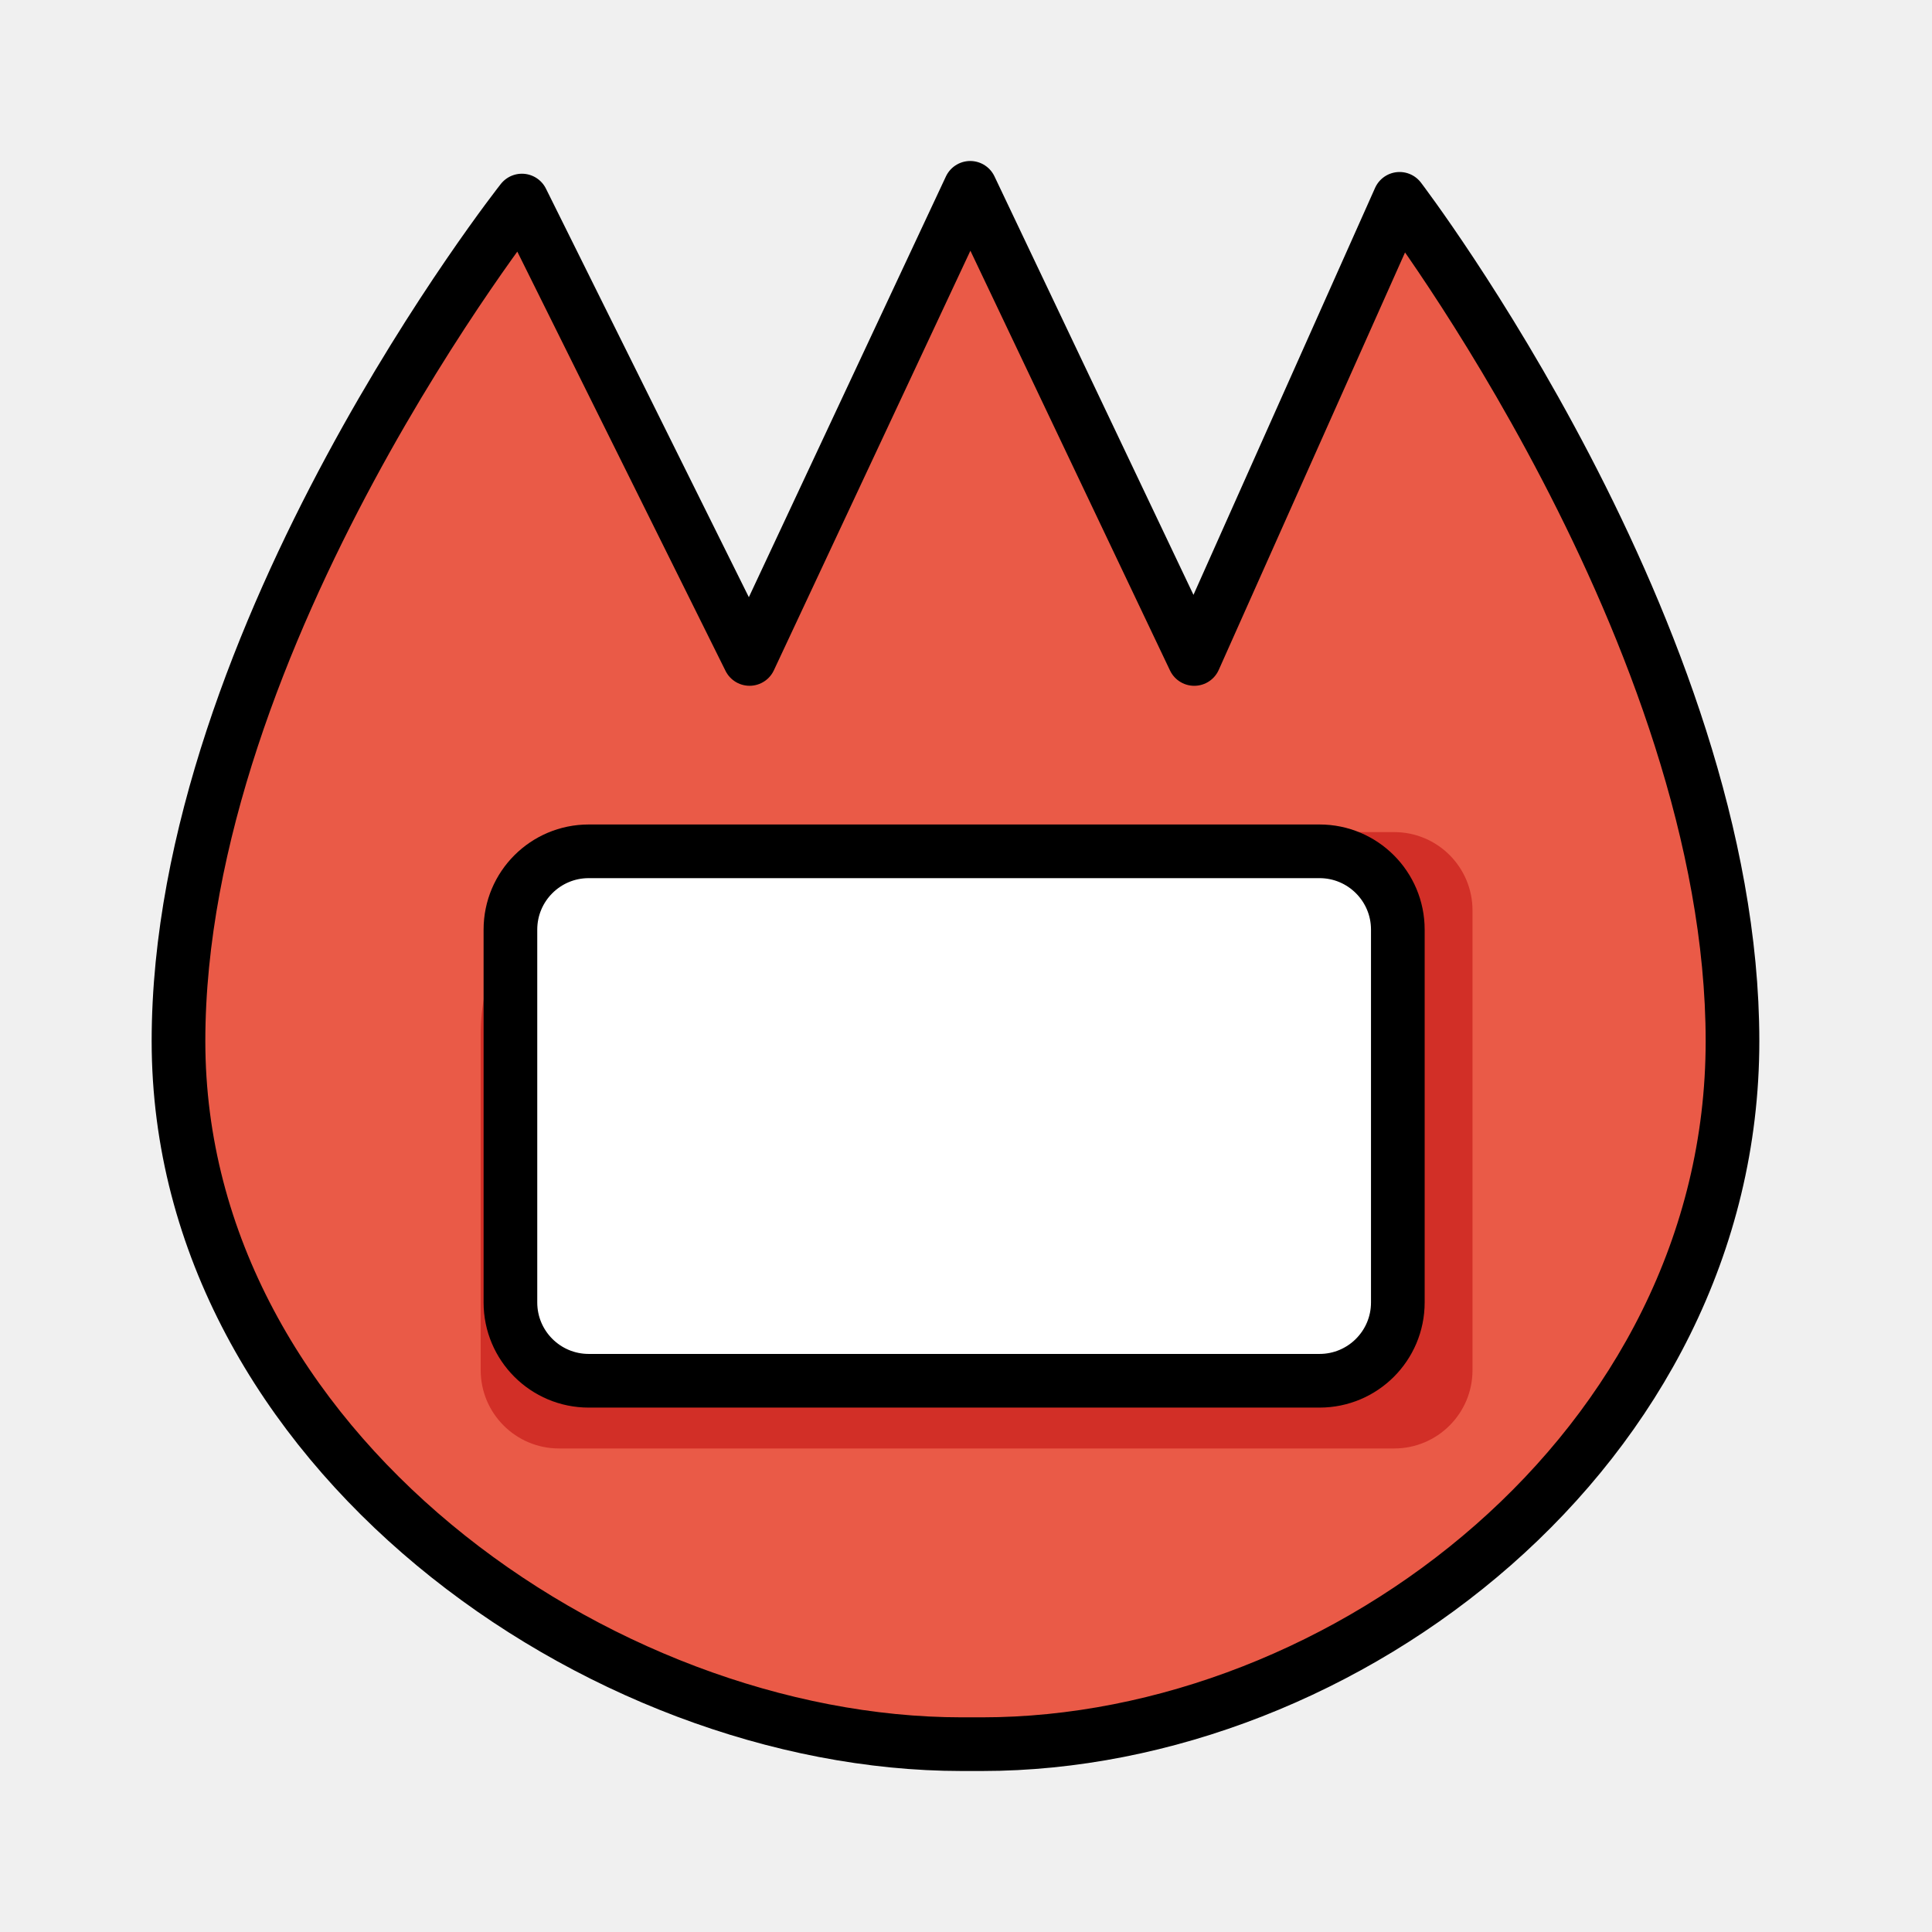
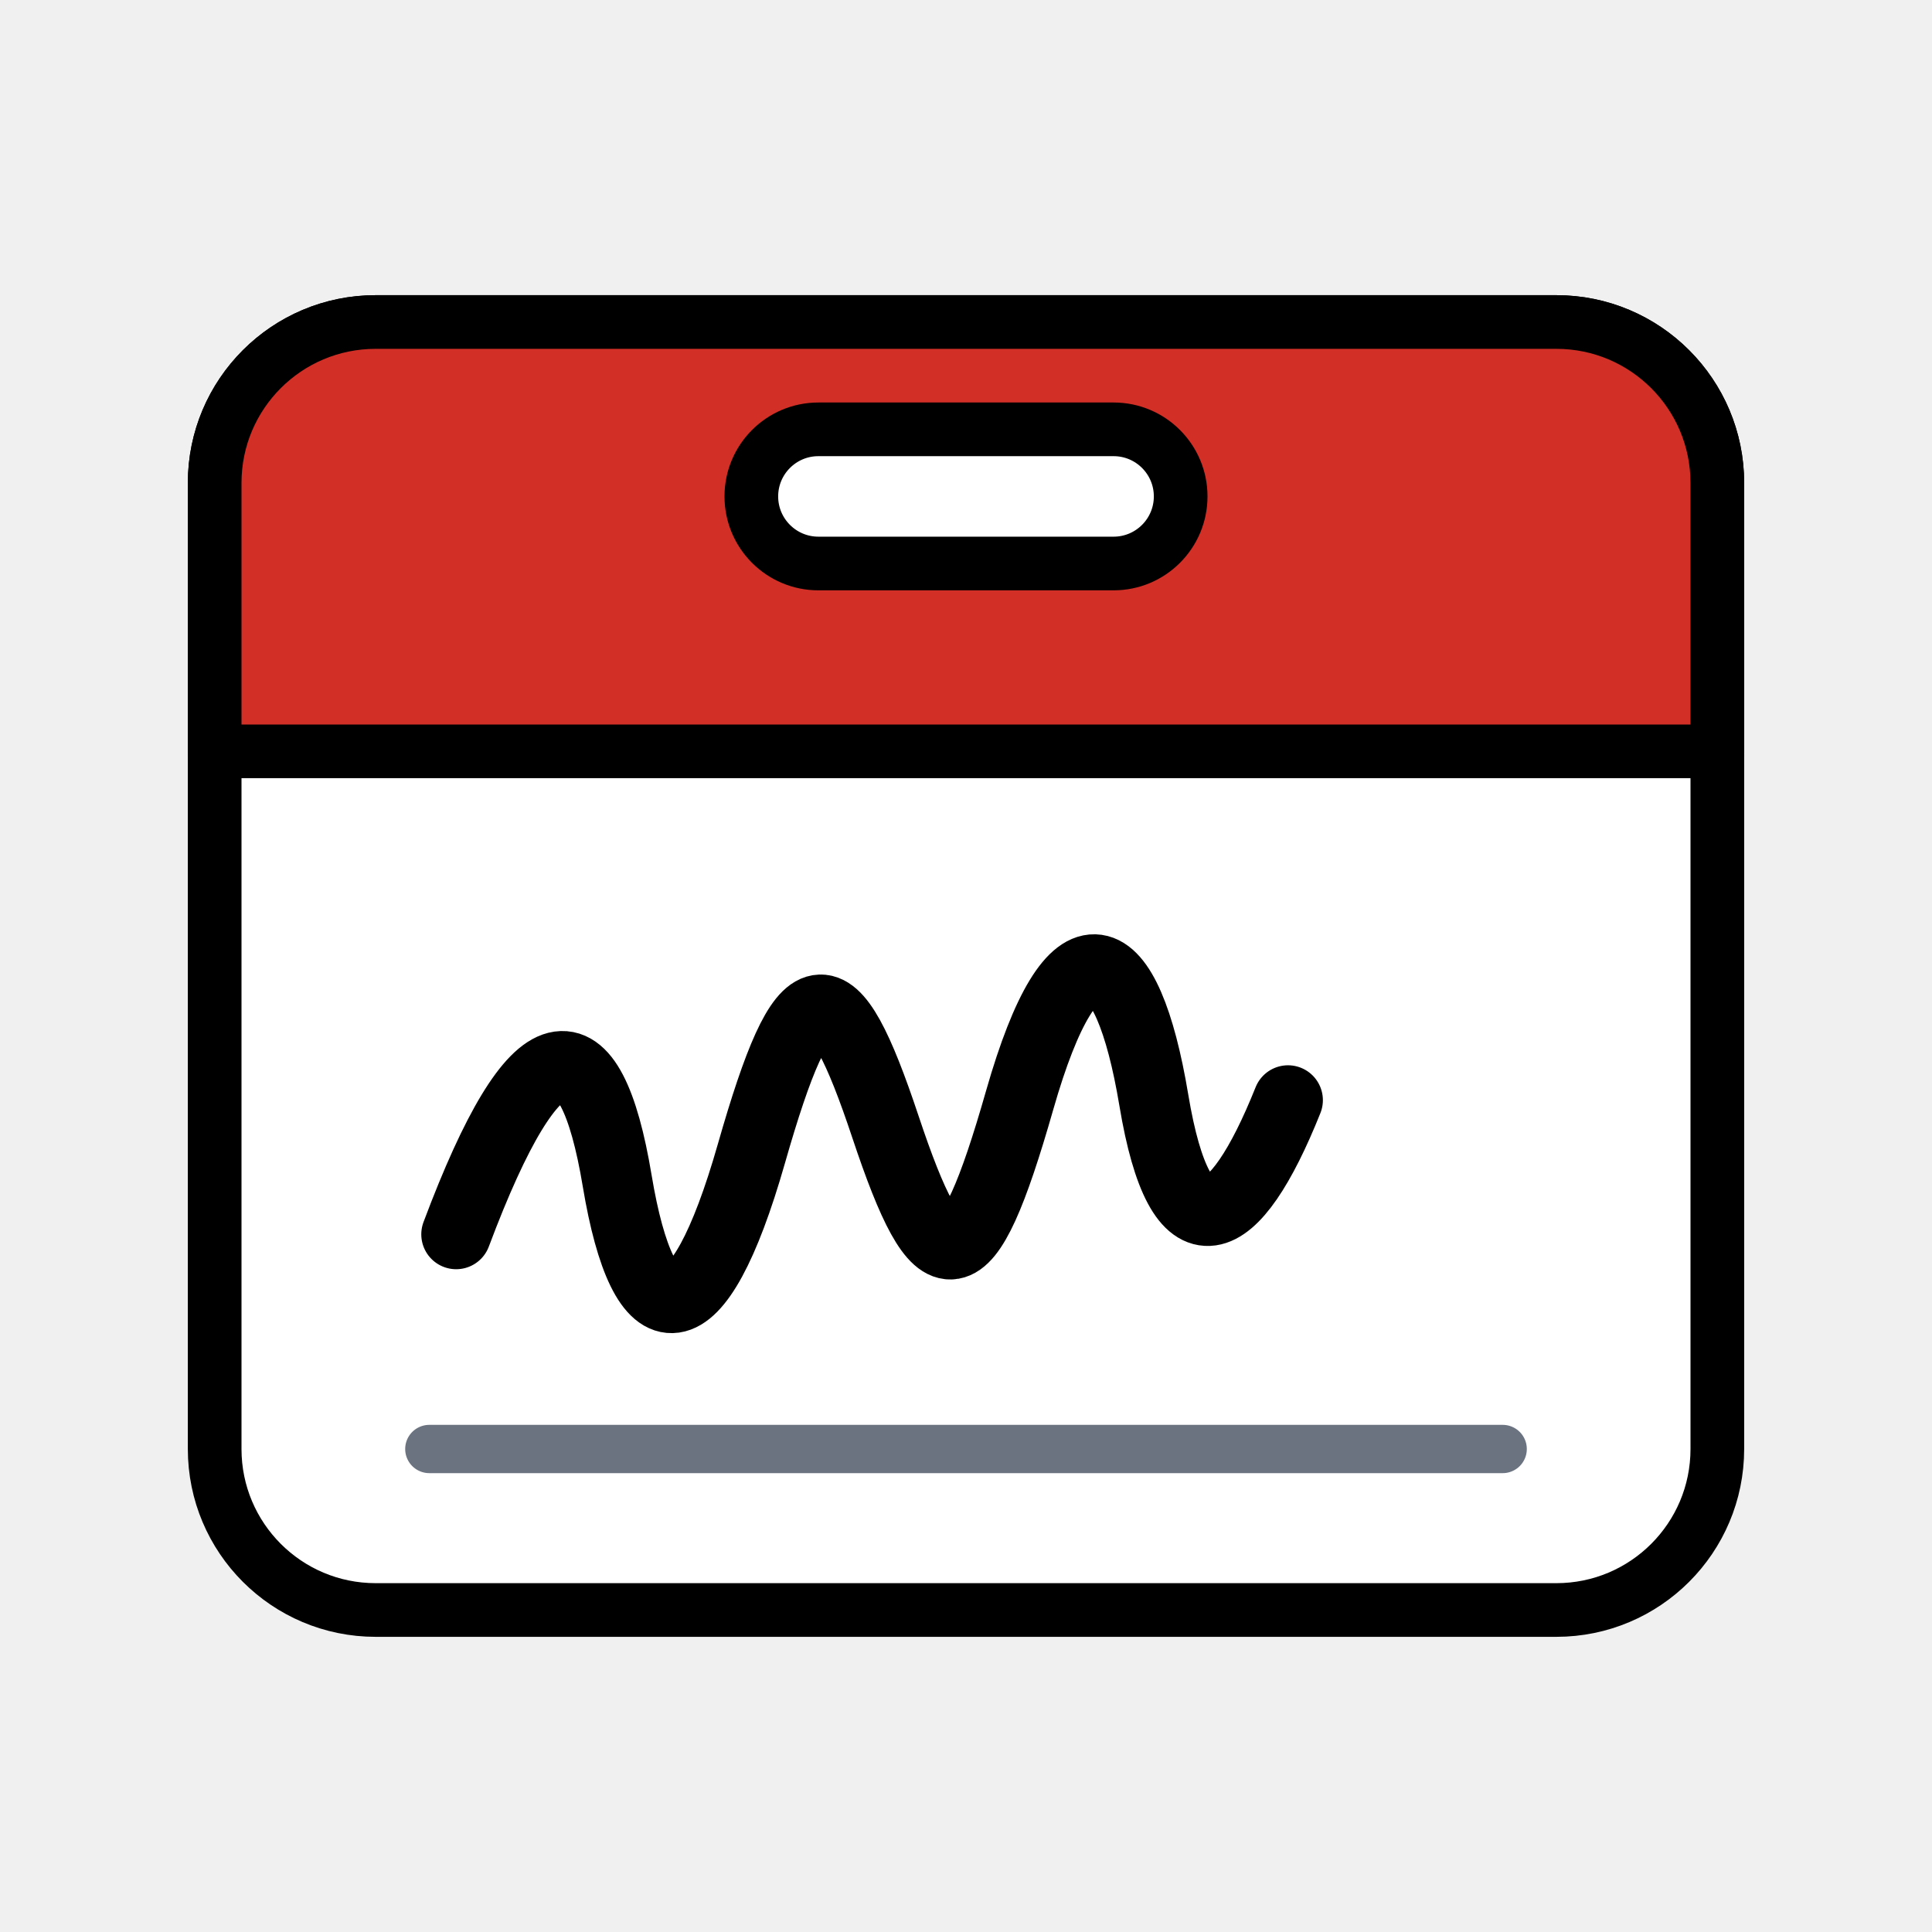
- <svg xmlns="http://www.w3.org/2000/svg" id="emoji" viewBox="0 0 72 72">
-   <g id="color">
-     <path fill="#ea5a47" d="M52.158,7.41l-7.652,17.148L36.157,7,27.934,24.557,19.45,7.474S6.652,23.665,6.652,38.8,22.32,65,35.839,65H36.6c13.52,0,27.965-11.064,27.965-26.2S52.158,7.41,52.158,7.41Z" />
-     <path fill="#d22f27" d="M25.452,31.01H51.958a2.918,2.918,0,0,1,2.918,2.918v17.133A2.918,2.918,0,0,1,51.958,53.98H20.832a2.918,2.918,0,0,1-2.918-2.918V38.548A7.539,7.539,0,0,1,25.452,31.01Z" />
-     <rect x="19.022" y="31.726" rx="2.918" ry="2.918" width="33.071" height="19.731" fill="#fff" />
-   </g>
-   <g id="line">
-     <path fill="none" stroke="#000" stroke-linecap="round" stroke-linejoin="round" stroke-width="2" d="M52.158,7.41l-7.652,17.148L36.157,7,27.934,24.557,19.45,7.474S6.652,23.665,6.652,38.8,22.32,65,35.839,65H36.6c13.52,0,27.965-11.064,27.965-26.2S52.158,7.41,52.158,7.41Z" />
-     <rect x="19.022" y="31.726" rx="2.918" ry="2.918" width="33.071" height="19.731" fill="none" stroke="#000" stroke-linecap="round" stroke-linejoin="round" stroke-width="2" />
+ <svg xmlns="http://www.w3.org/2000/svg" viewBox="0 0 72 72">
+   <g stroke="#000" stroke-width="2" stroke-linejoin="round" stroke-linecap="round">
+     <rect x="8" y="12" width="56" height="48" rx="6" fill="#fff" />
+     <path d="M8 18a6 6 0 0 1 6-6h44a6 6 0 0 1 6 6v10H8z" fill="#d22f27" />
+     <rect x="28" y="16" width="16" height="5" rx="2.5" fill="#fff" />
+     <path d="M17 46c3-8 5-8 6-2s3 6 5-1 3-7 5-1 3 6 5-1 4-6 5 0 3 5 5 0" fill="none" stroke-width="2.6" />
+     <path d="M16 54h40" fill="none" stroke-width="1.8" stroke="#6b7280" />
  </g>
</svg>
